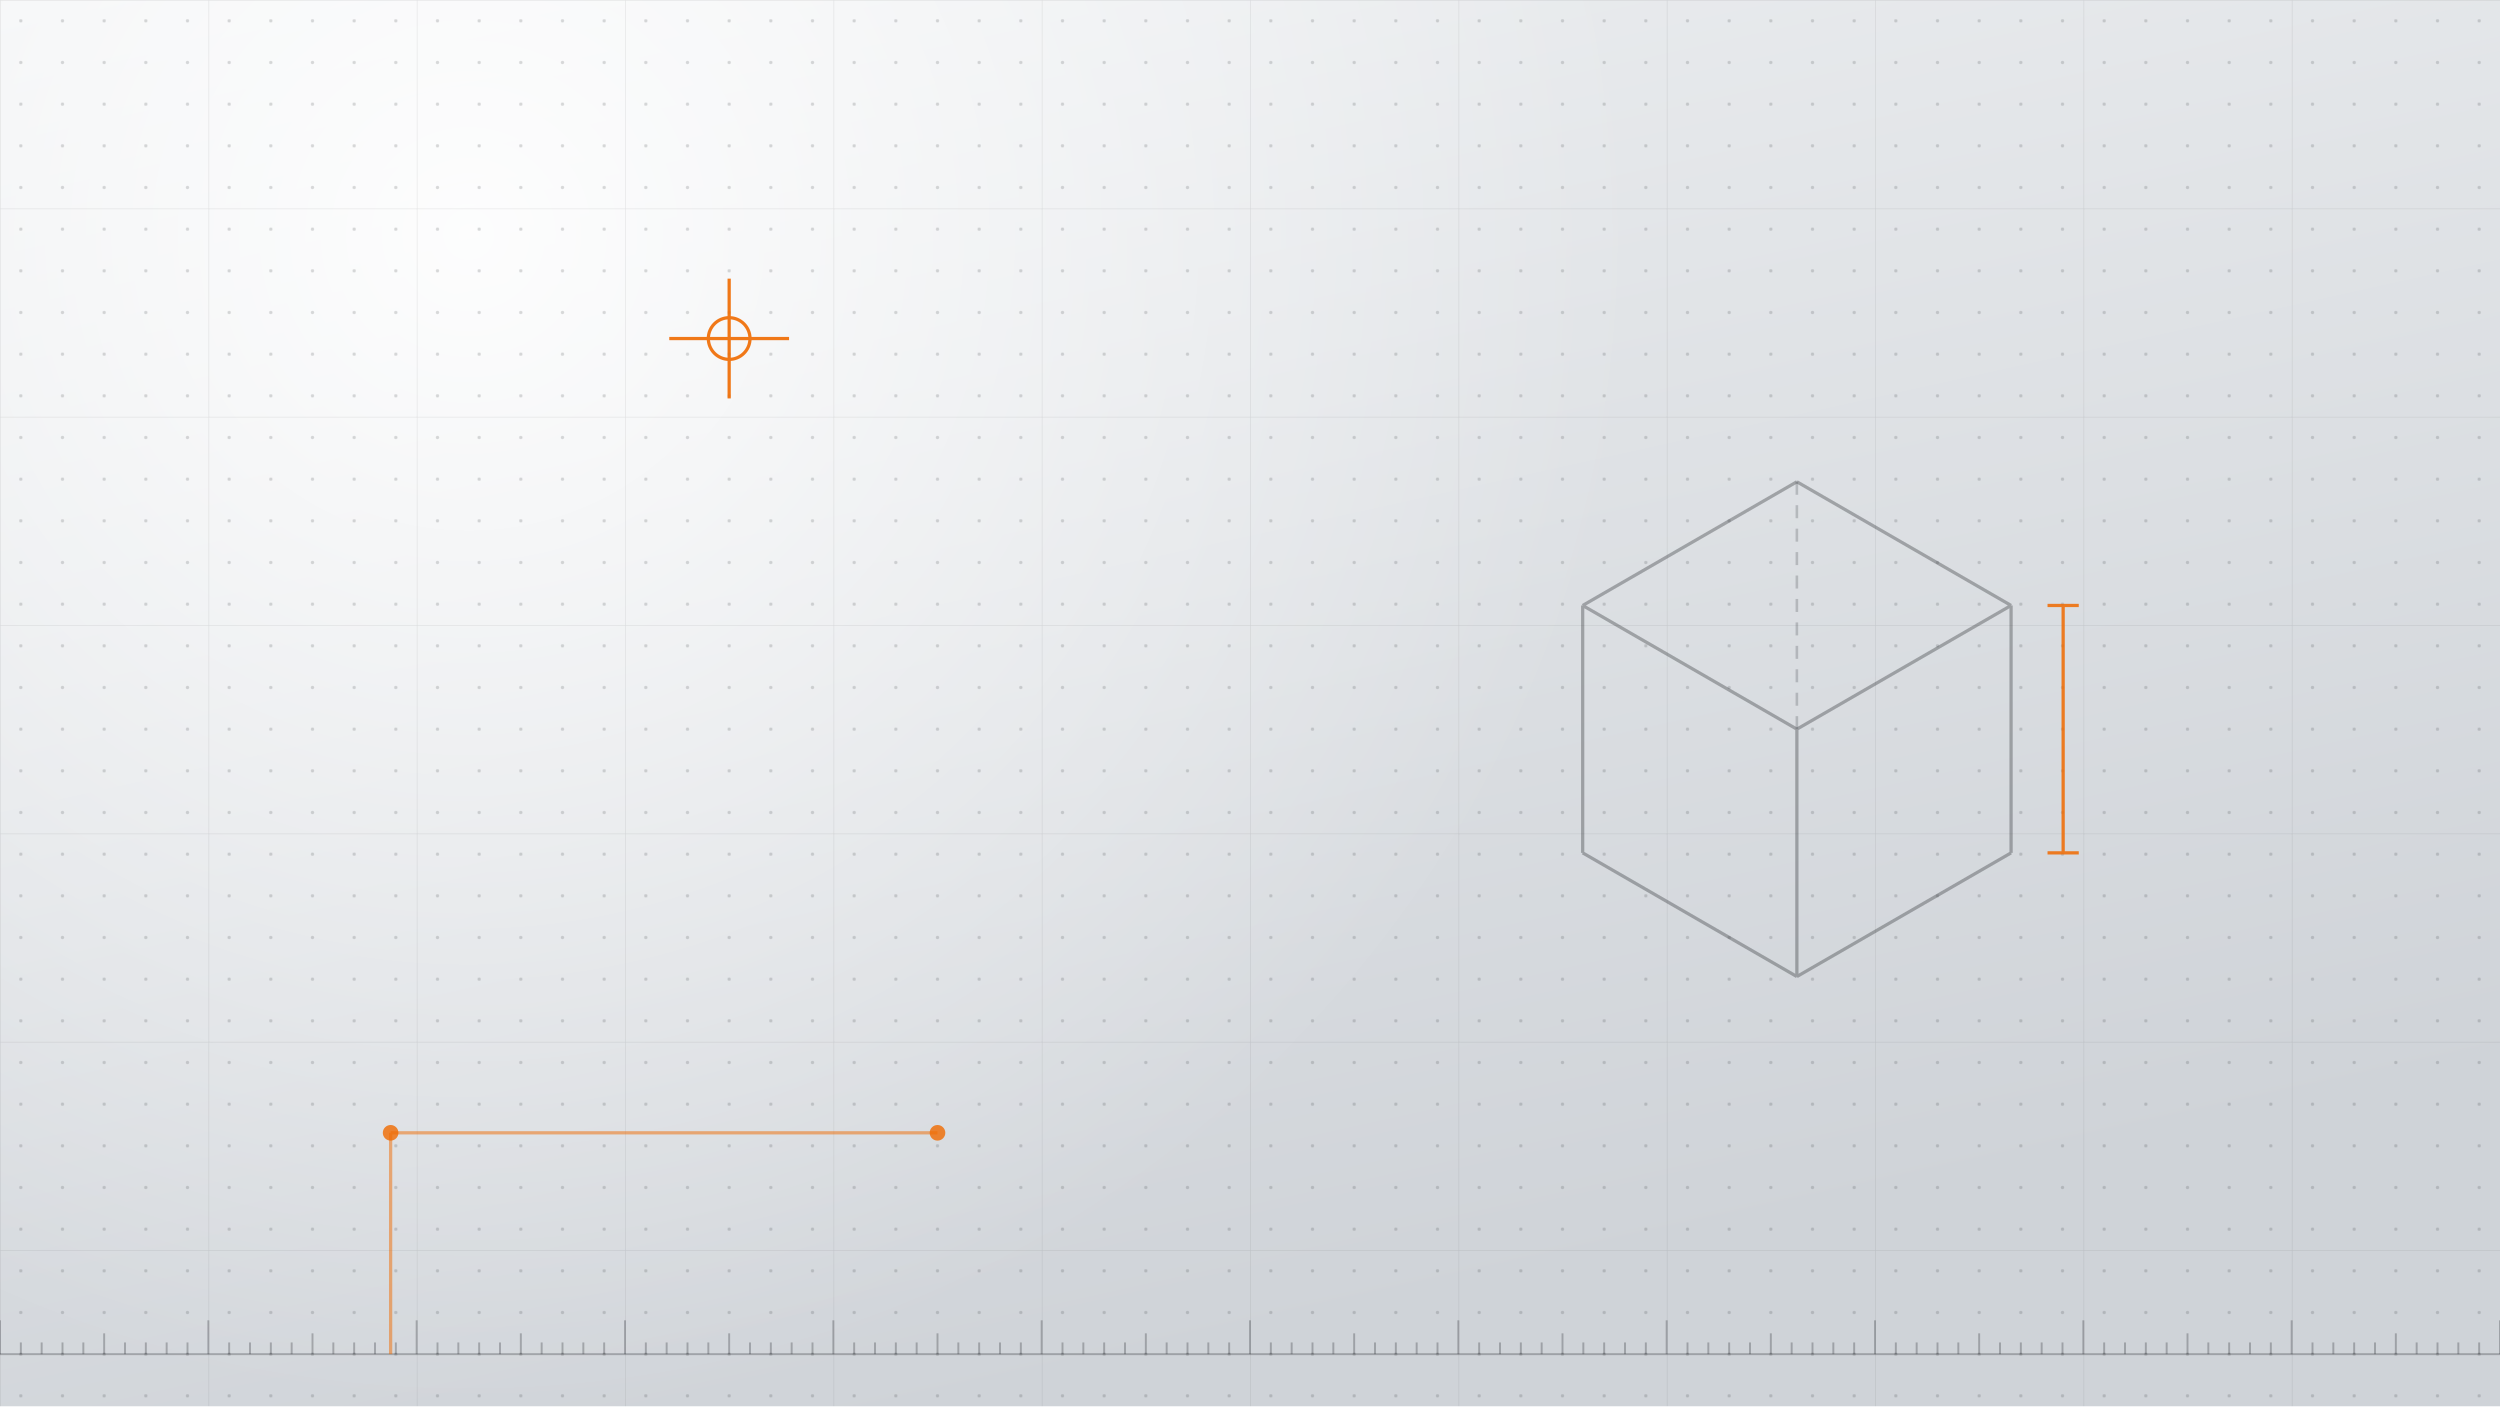
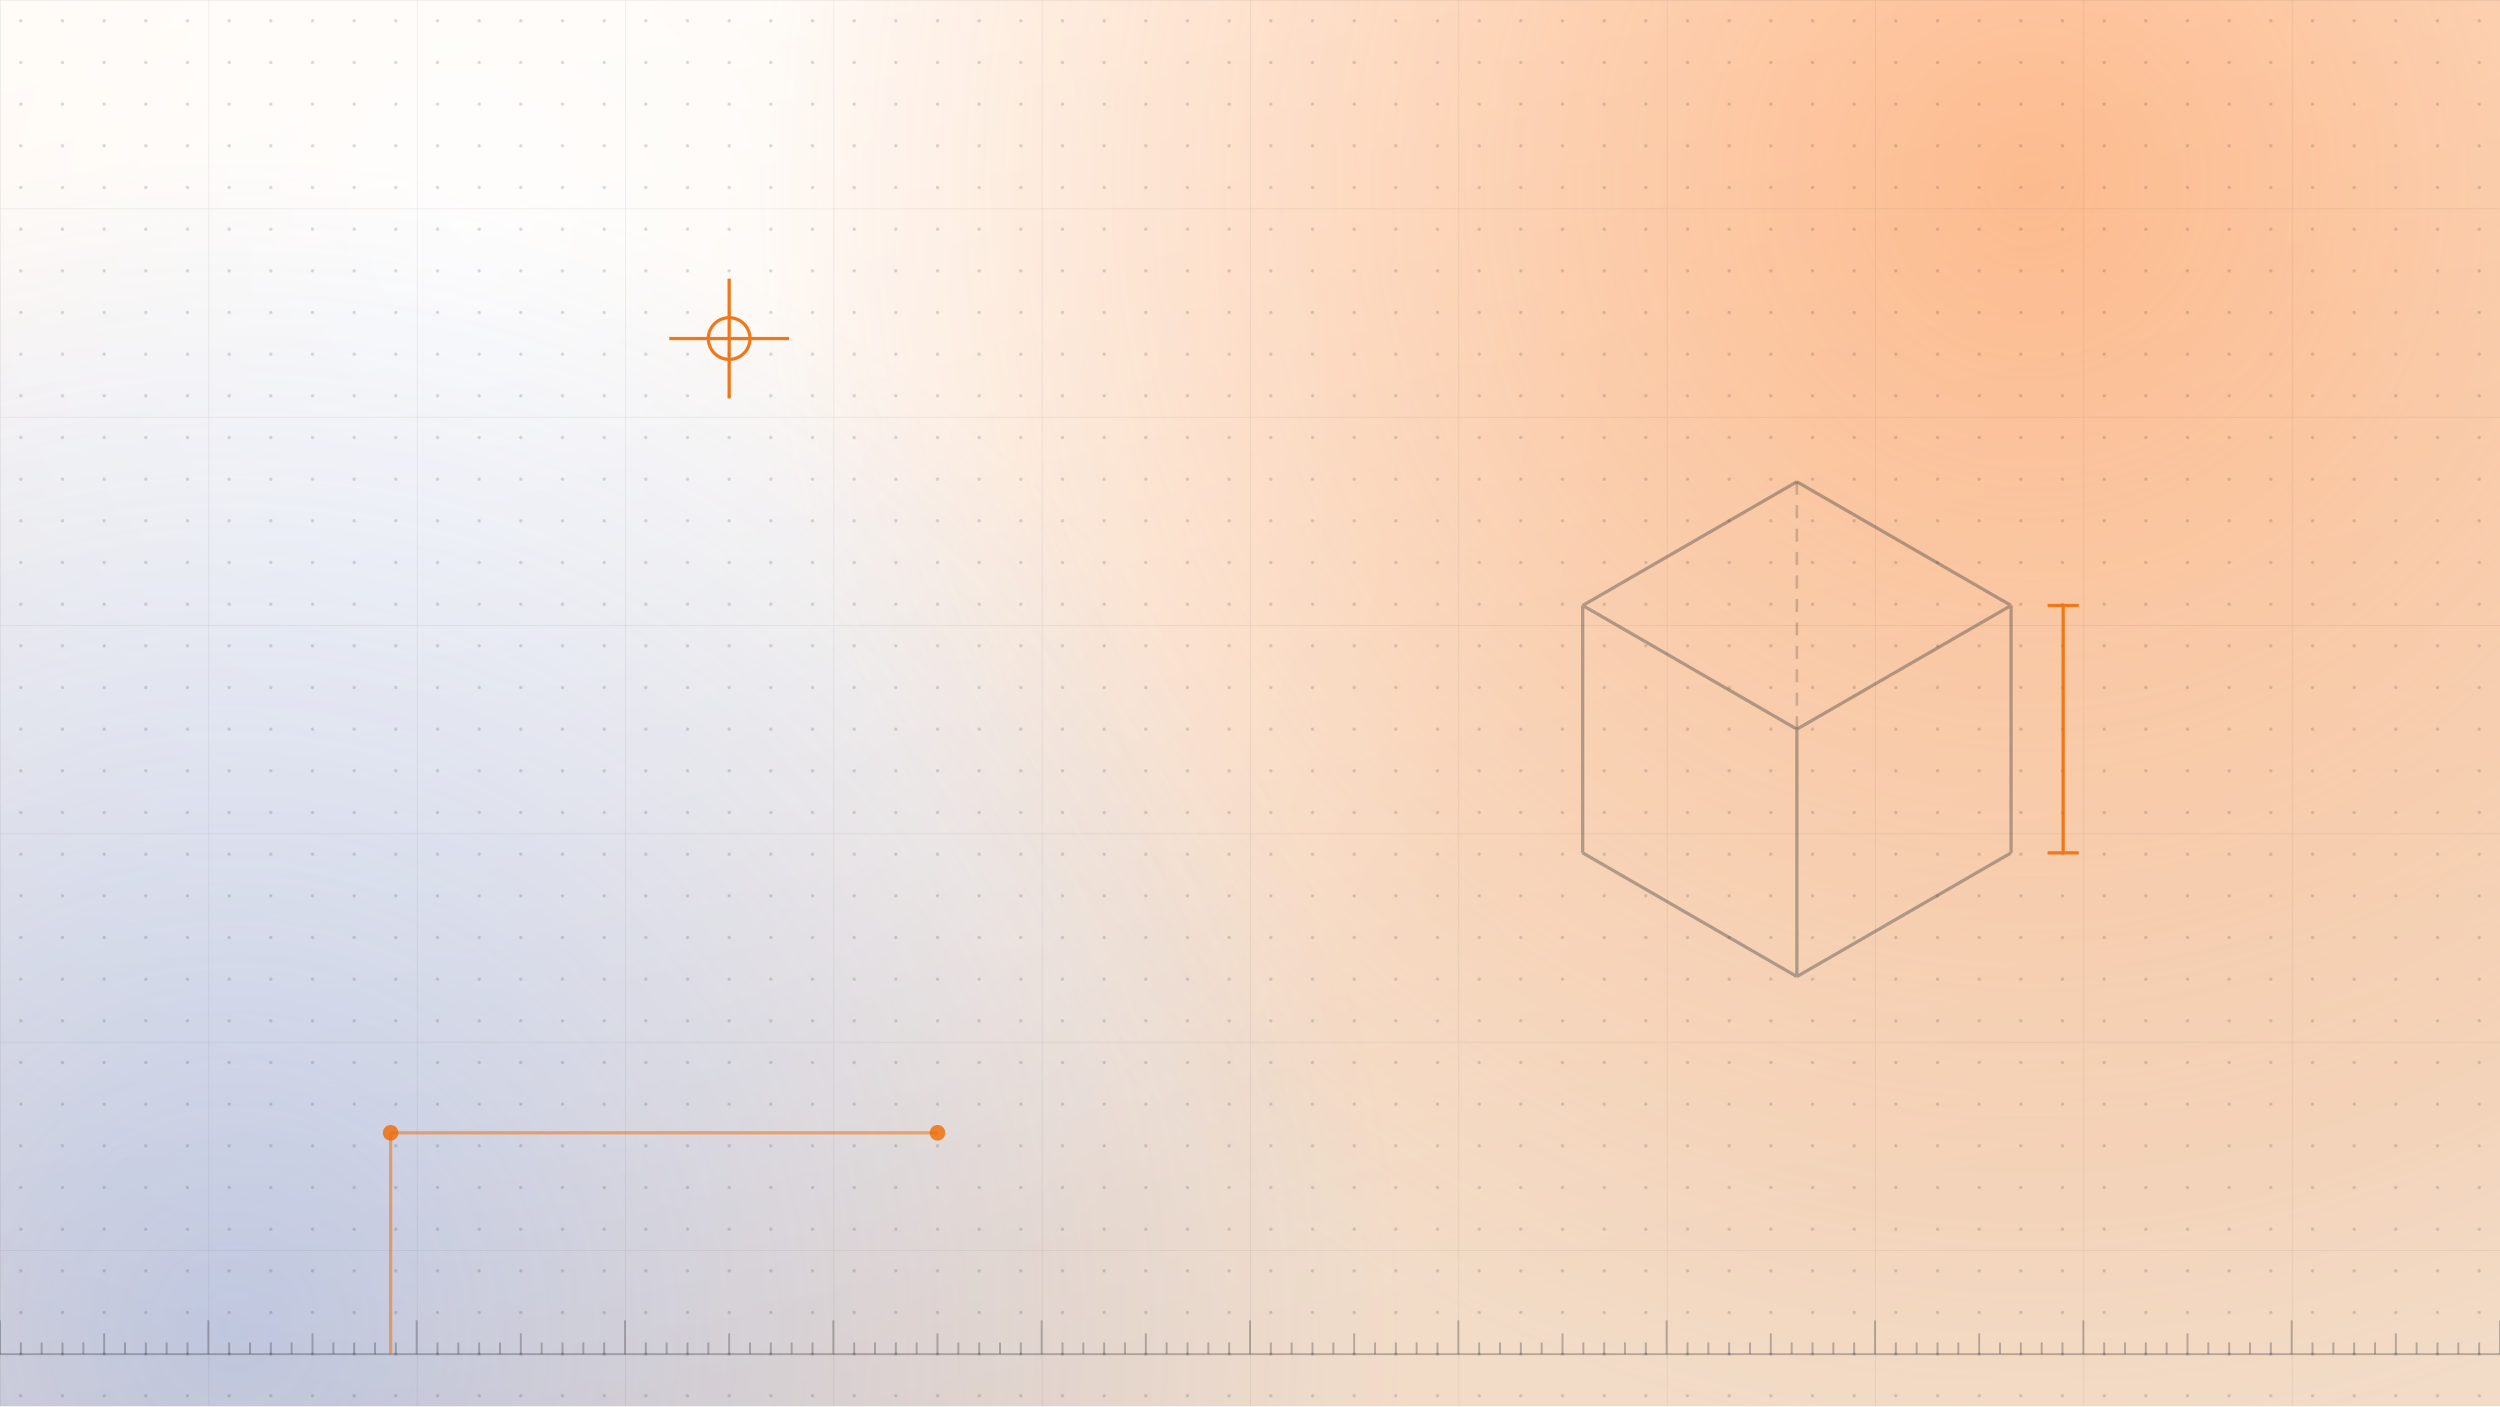
<svg xmlns="http://www.w3.org/2000/svg" viewBox="0 0 1920 1080" preserveAspectRatio="xMidYMid slice">
  <defs>
    <linearGradient id="bg" x1="0" y1="0" x2="0.4" y2="1">
-       <stop offset="0" stop-color="#eef0f2" />
-       <stop offset="1" stop-color="#cfd3d8" />
+       <stop offset="0" stop-color="#fff7ef" />
+       <stop offset="1" stop-color="#f2dcc8" />
    </linearGradient>
    <radialGradient id="g" cx="360" cy="180" r="900" gradientUnits="userSpaceOnUse">
      <stop offset="0" stop-color="#ffffff" stop-opacity="0.9" />
      <stop offset="1" stop-color="#ffffff" stop-opacity="0" />
+     </radialGradient>
+     <radialGradient id="o" cx="1560" cy="140" r="980" gradientUnits="userSpaceOnUse">
+       <stop offset="0" stop-color="#ff8a3d" stop-opacity="0.5" />
+       <stop offset="1" stop-color="#ff8a3d" stop-opacity="0" />
+     </radialGradient>
+     <radialGradient id="b" cx="180" cy="1020" r="900" gradientUnits="userSpaceOnUse">
+       <stop offset="0" stop-color="#4f8fff" stop-opacity="0.32" />
+       <stop offset="1" stop-color="#4f8fff" stop-opacity="0" />
    </radialGradient>
    <pattern id="dots" width="32" height="32" patternUnits="userSpaceOnUse">
      <circle cx="16" cy="16" r="1.3" fill="#1b1d21" opacity="0.16" />
    </pattern>
    <pattern id="grid" width="160" height="160" patternUnits="userSpaceOnUse">
      <path d="M160 0H0V160" fill="none" stroke="#1b1d21" stroke-width="1" opacity="0.1" />
    </pattern>
  </defs>
  <rect width="1920" height="1080" fill="url(#bg)" />
  <rect width="1920" height="1080" fill="url(#g)" />
+   <rect width="1920" height="1080" fill="url(#o)" />
+   <rect width="1920" height="1080" fill="url(#b)" />
  <rect width="1920" height="1080" fill="url(#grid)" />
  <rect width="1920" height="1080" fill="url(#dots)" />
  <path d="M1380 370L1215.5 465M1380 370L1544.5 465M1215.5 465L1380 560M1544.5 465L1380 560M1380 560L1380 750M1215.5 465L1215.5 655M1544.5 465L1544.5 655M1215.5 655L1380 750M1544.5 655L1380 750" stroke="#2a2d32" stroke-width="2.5" fill="none" opacity="0.35" stroke-linejoin="round" />
  <path d="M1380 370V560" stroke="#2a2d32" stroke-width="2" stroke-dasharray="10 8" opacity="0.22" />
  <path d="M1584.5 465V655M1572.5 465h24M1572.5 655h24" stroke="#f06a00" stroke-width="2.5" opacity=".85" />
  <path d="M0 1040v-26M16 1040v-9M32 1040v-9M48 1040v-9M64 1040v-9M80 1040v-16M96 1040v-9M112 1040v-9M128 1040v-9M144 1040v-9M160 1040v-26M176 1040v-9M192 1040v-9M208 1040v-9M224 1040v-9M240 1040v-16M256 1040v-9M272 1040v-9M288 1040v-9M304 1040v-9M320 1040v-26M336 1040v-9M352 1040v-9M368 1040v-9M384 1040v-9M400 1040v-16M416 1040v-9M432 1040v-9M448 1040v-9M464 1040v-9M480 1040v-26M496 1040v-9M512 1040v-9M528 1040v-9M544 1040v-9M560 1040v-16M576 1040v-9M592 1040v-9M608 1040v-9M624 1040v-9M640 1040v-26M656 1040v-9M672 1040v-9M688 1040v-9M704 1040v-9M720 1040v-16M736 1040v-9M752 1040v-9M768 1040v-9M784 1040v-9M800 1040v-26M816 1040v-9M832 1040v-9M848 1040v-9M864 1040v-9M880 1040v-16M896 1040v-9M912 1040v-9M928 1040v-9M944 1040v-9M960 1040v-26M976 1040v-9M992 1040v-9M1008 1040v-9M1024 1040v-9M1040 1040v-16M1056 1040v-9M1072 1040v-9M1088 1040v-9M1104 1040v-9M1120 1040v-26M1136 1040v-9M1152 1040v-9M1168 1040v-9M1184 1040v-9M1200 1040v-16M1216 1040v-9M1232 1040v-9M1248 1040v-9M1264 1040v-9M1280 1040v-26M1296 1040v-9M1312 1040v-9M1328 1040v-9M1344 1040v-9M1360 1040v-16M1376 1040v-9M1392 1040v-9M1408 1040v-9M1424 1040v-9M1440 1040v-26M1456 1040v-9M1472 1040v-9M1488 1040v-9M1504 1040v-9M1520 1040v-16M1536 1040v-9M1552 1040v-9M1568 1040v-9M1584 1040v-9M1600 1040v-26M1616 1040v-9M1632 1040v-9M1648 1040v-9M1664 1040v-9M1680 1040v-16M1696 1040v-9M1712 1040v-9M1728 1040v-9M1744 1040v-9M1760 1040v-26M1776 1040v-9M1792 1040v-9M1808 1040v-9M1824 1040v-9M1840 1040v-16M1856 1040v-9M1872 1040v-9M1888 1040v-9M1904 1040v-9M1920 1040v-26" stroke="#2a2d32" stroke-width="1.5" opacity="0.3" />
  <path d="M0 1040H1920" stroke="#2a2d32" stroke-width="1.5" opacity="0.3" />
  <g stroke="#f06a00" fill="none" stroke-width="2.5" opacity=".9">
    <circle cx="560" cy="260" r="16" />
    <path d="M560 214v92M514 260h92" />
  </g>
  <path d="M300 1040v-170M300 870h420" stroke="#f06a00" stroke-width="2.5" opacity=".5" fill="none" />
  <circle cx="300" cy="870" r="6" fill="#f06a00" opacity=".8" />
  <circle cx="720" cy="870" r="6" fill="#f06a00" opacity=".8" />
</svg>
